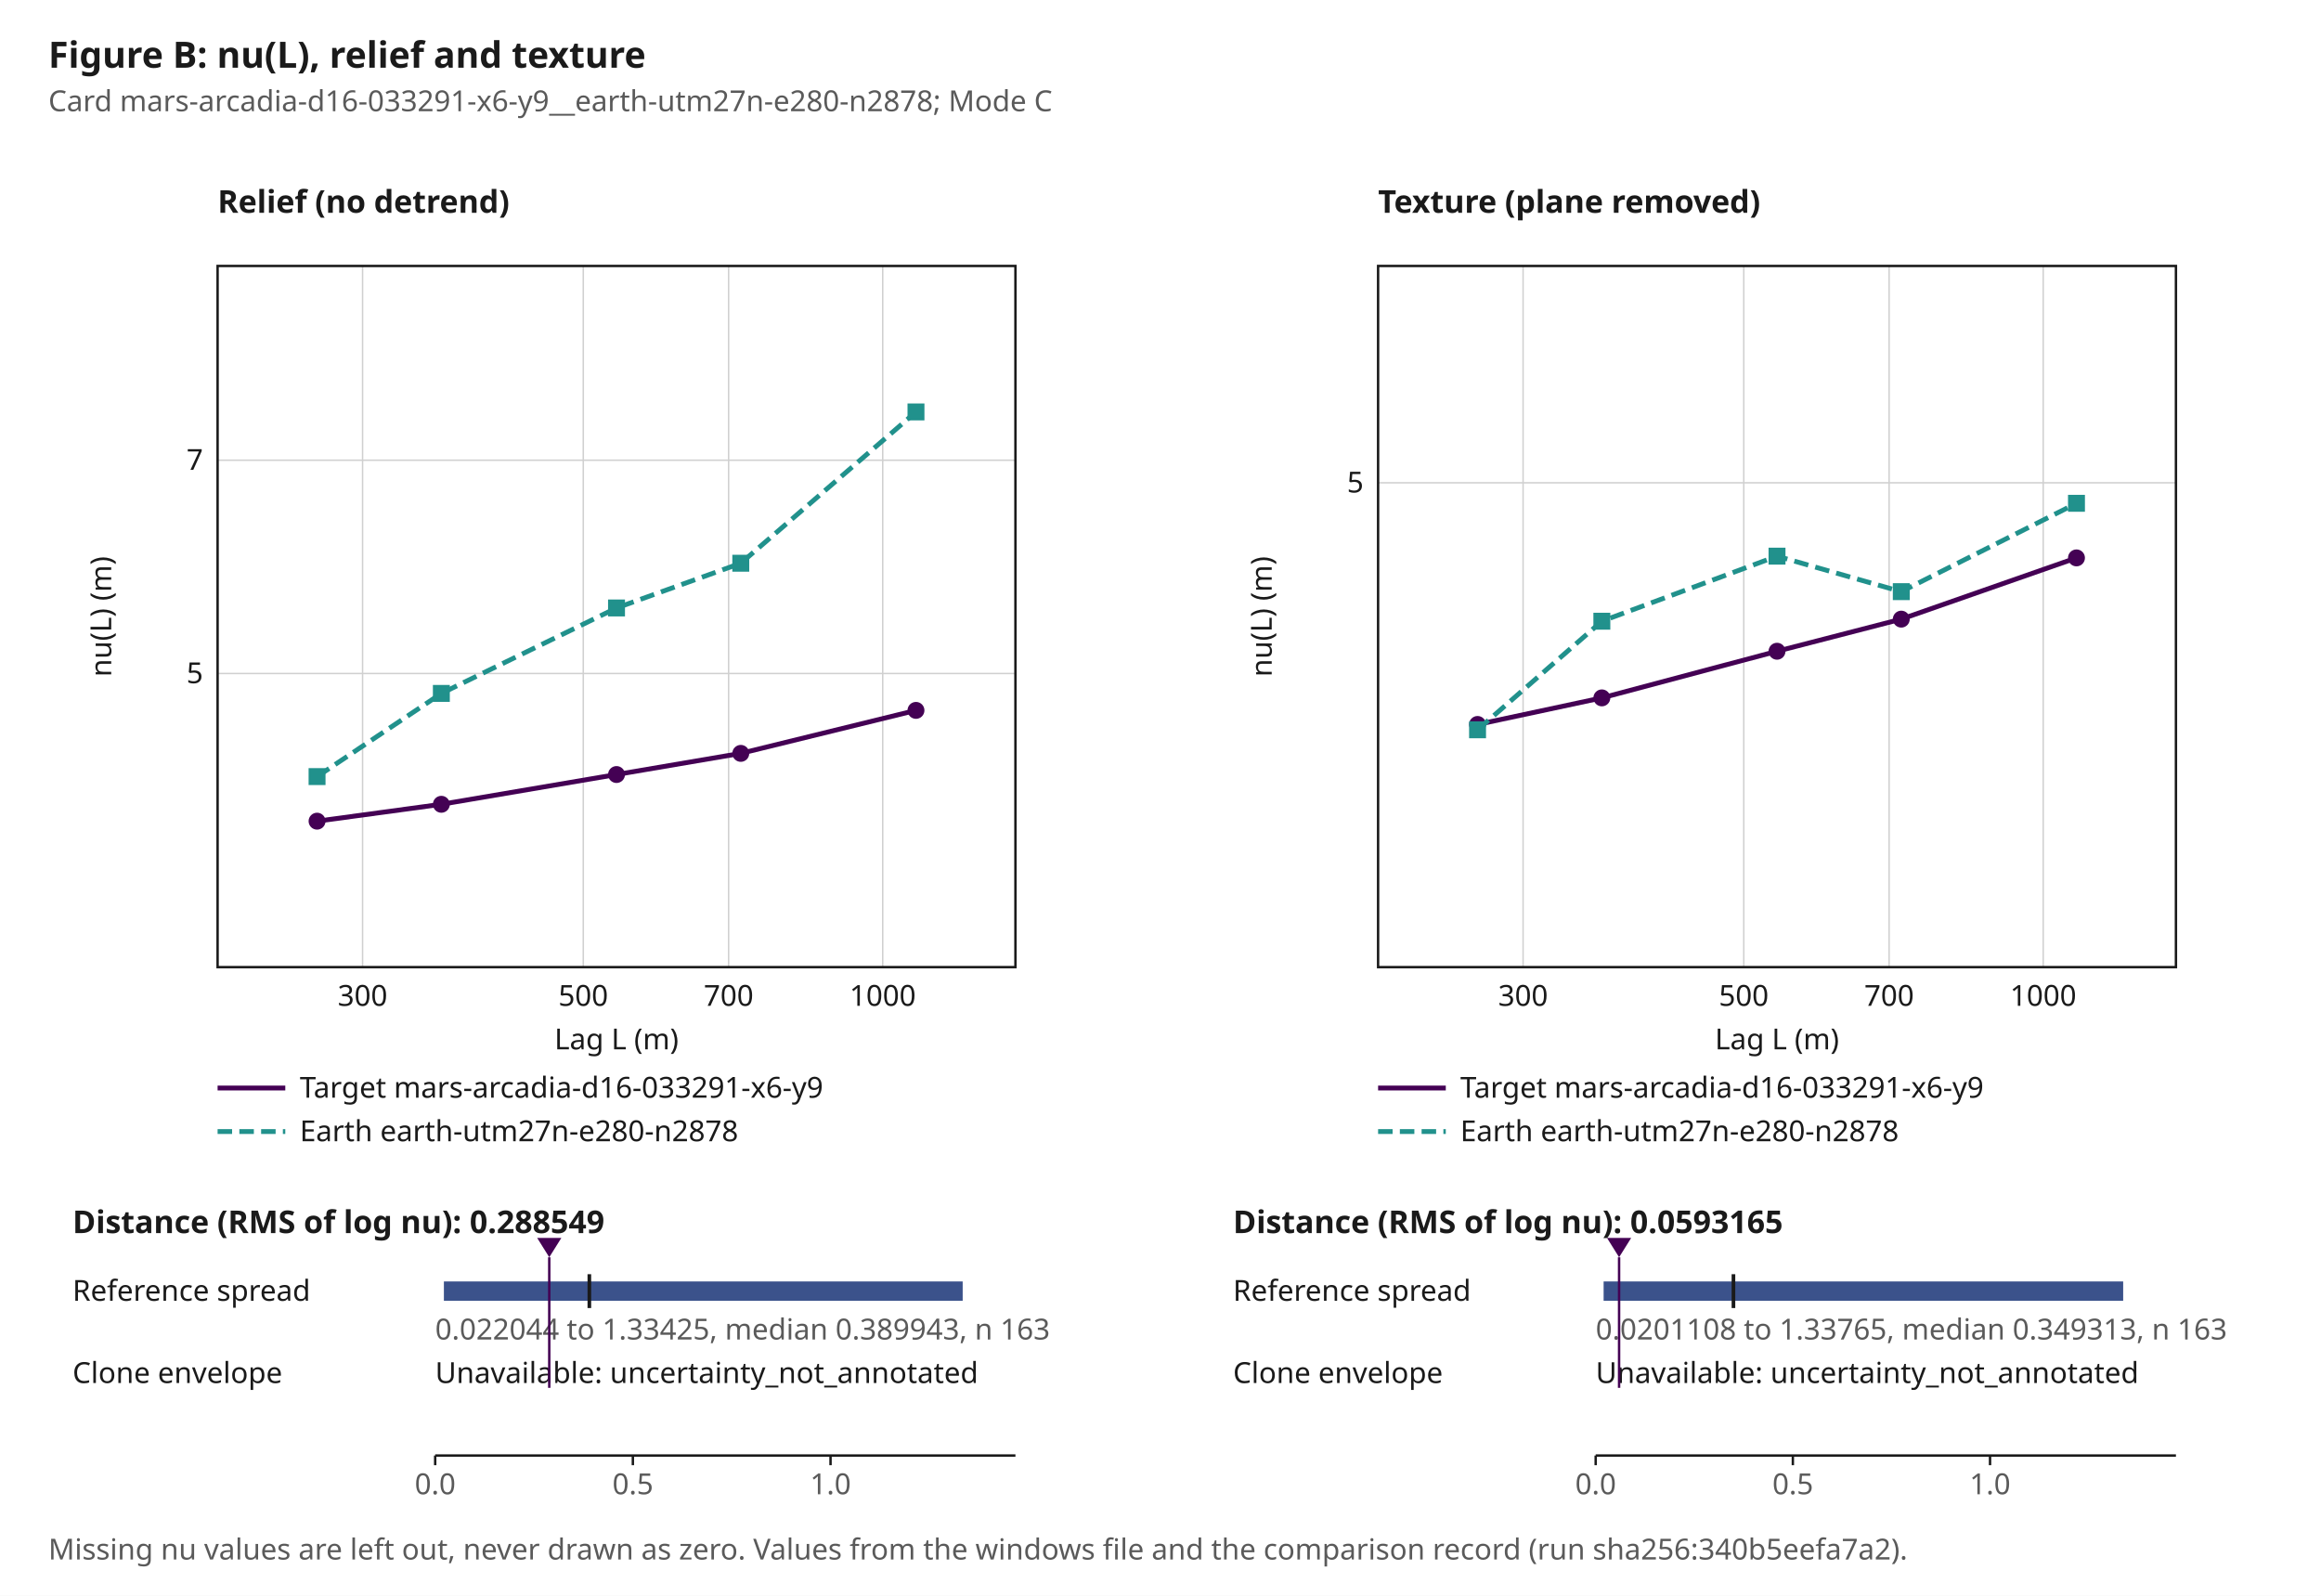
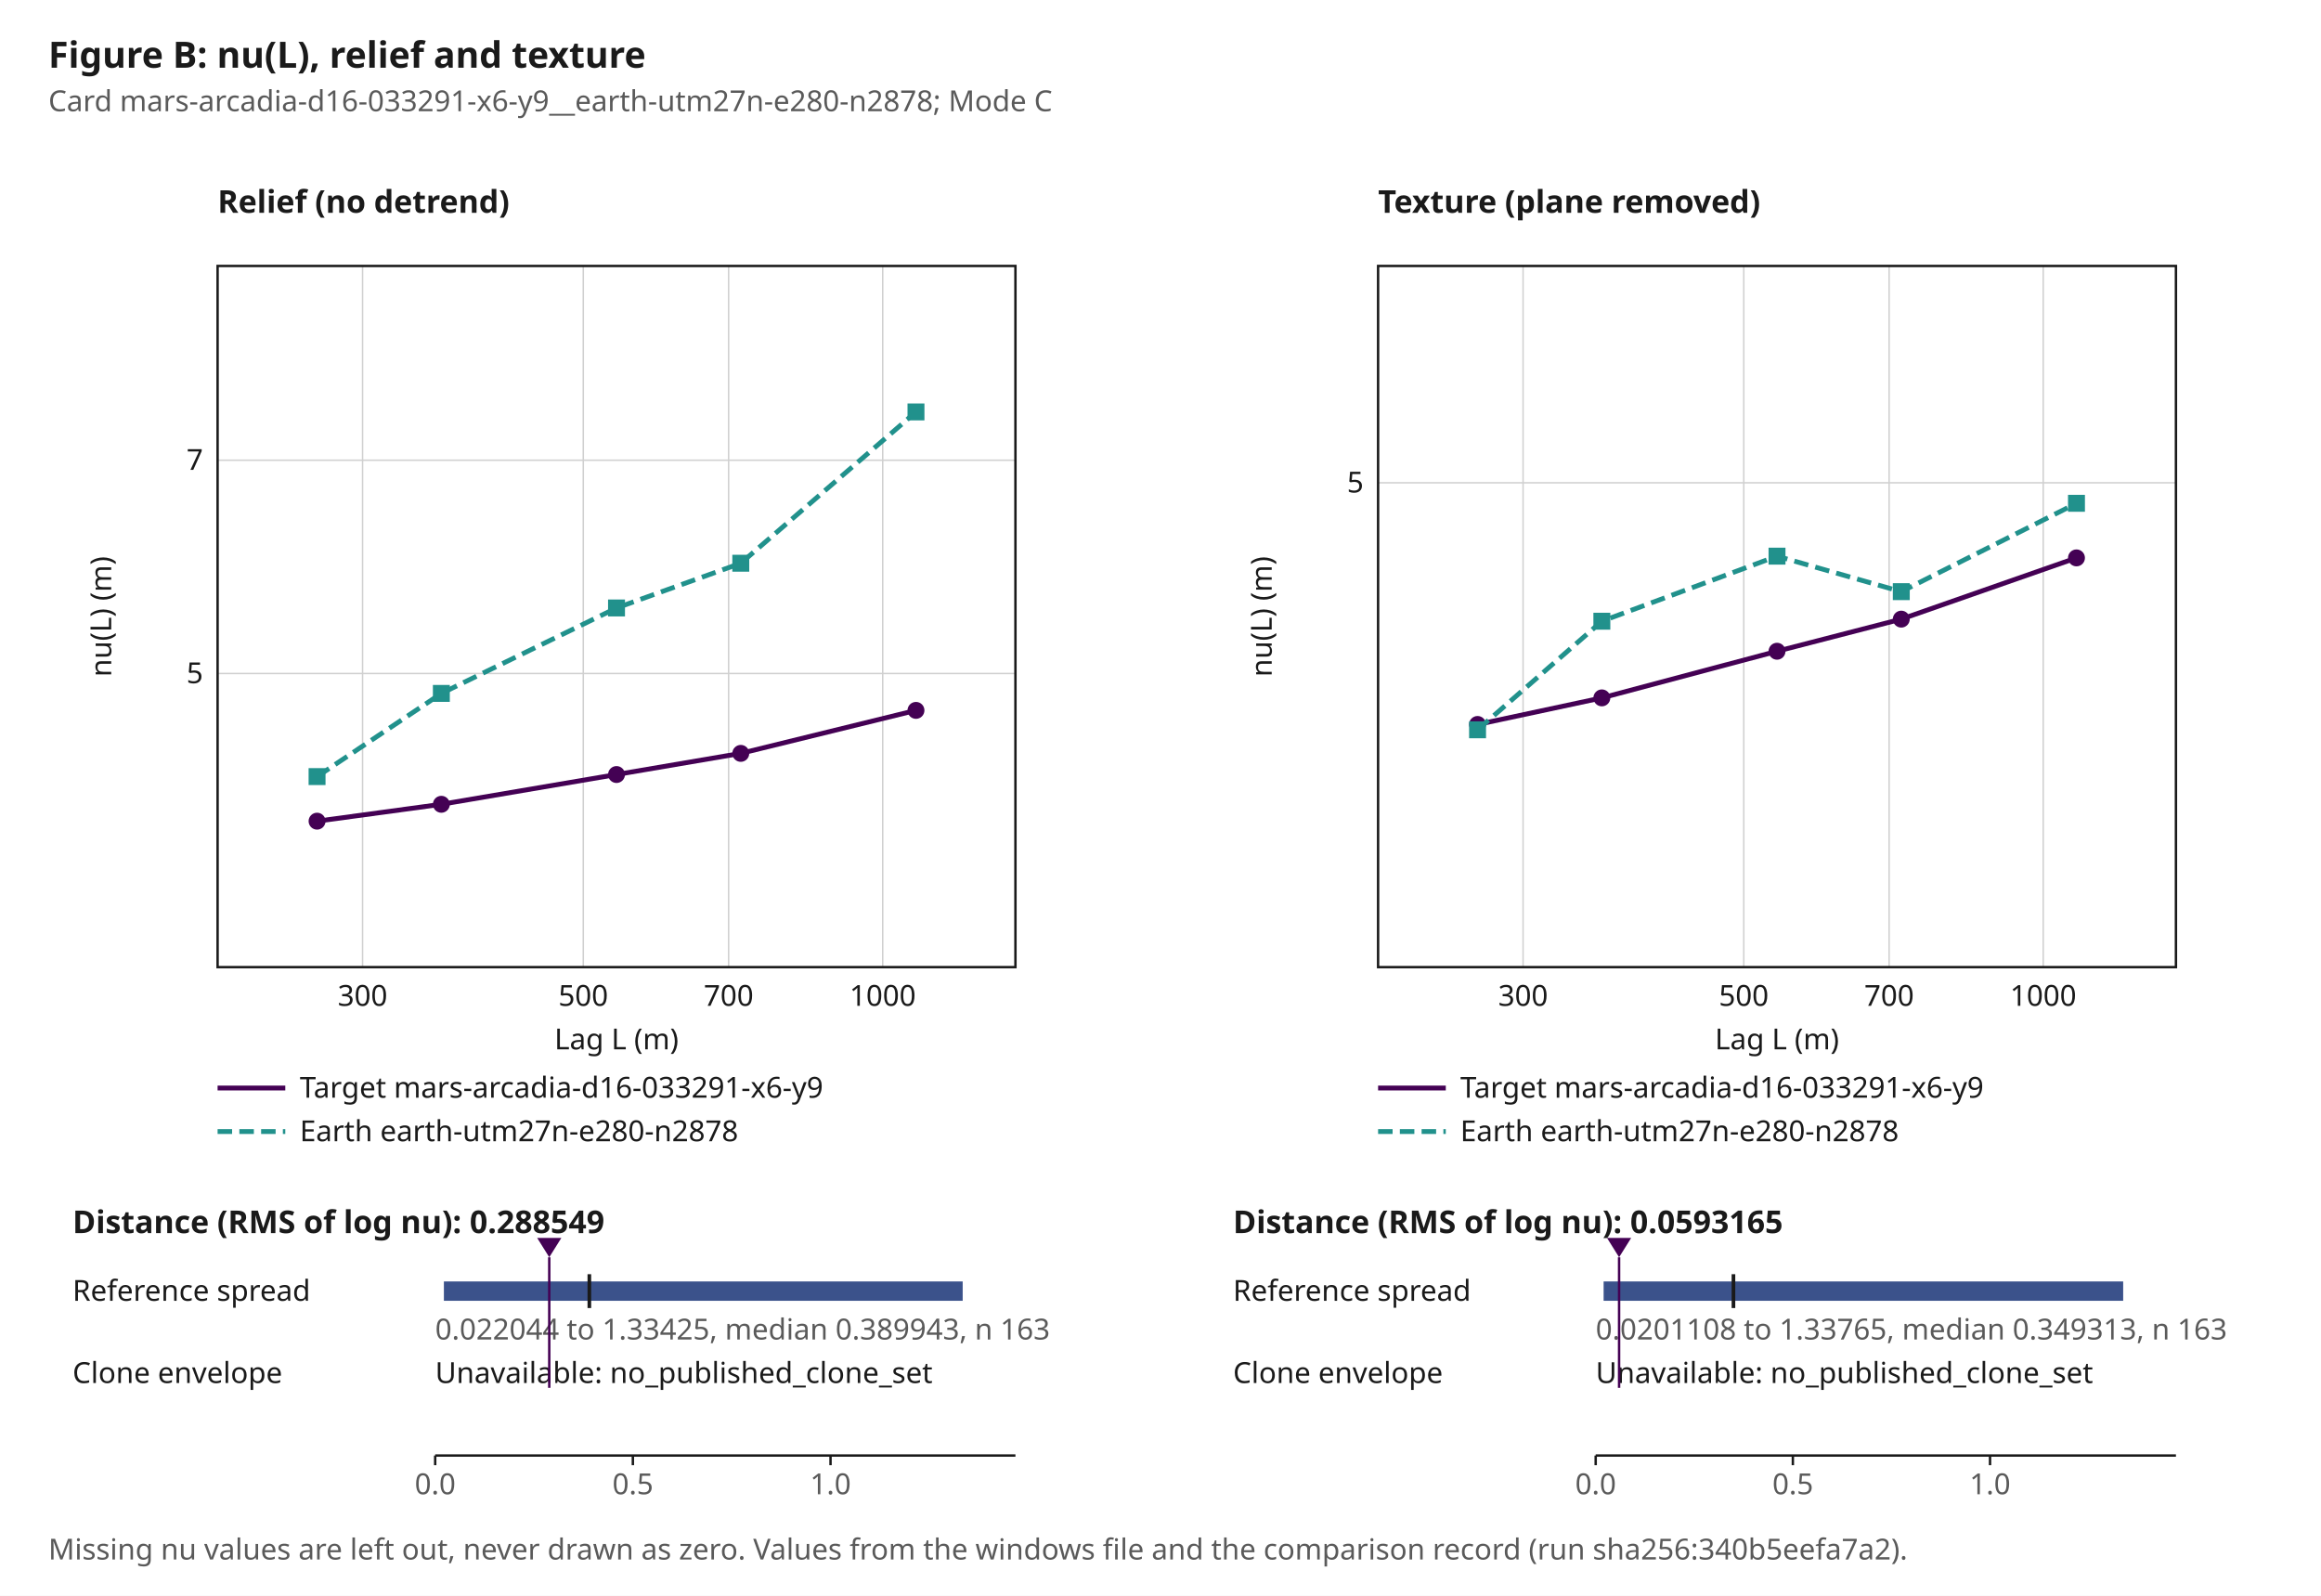
<svg xmlns="http://www.w3.org/2000/svg" width="960" height="660" viewBox="0 0 960 660" role="img" aria-labelledby="fig-mars-arcadia-d16-033291-x6-y9--earth-utm27n-e280-n2878-B-title fig-mars-arcadia-d16-033291-x6-y9--earth-utm27n-e280-n2878-B-desc">
  <style>text{font-family:sans-serif;font-size:12px;fill:#1a1a1a}.muted{fill:#5a5a5a}.head{font-size:15px;font-weight:bold}.sub{font-size:13px;font-weight:bold}</style>
  <rect x="0" y="0" width="960" height="660" fill="#ffffff" />
  <text x="20.00" y="28.00" class="head">Figure B: nu(L), relief and texture</text>
  <text x="20.00" y="46.00" class="muted">Card mars-arcadia-d16-033291-x6-y9__earth-utm27n-e280-n2878; Mode C</text>
  <text x="90.00" y="88.00" class="sub">Relief (no detrend)</text>
  <line x1="149.97" y1="110.00" x2="149.97" y2="400.00" stroke="#d0d0d0" stroke-width="0.60" />
  <text x="149.97" y="416.00" text-anchor="middle">300</text>
  <line x1="241.25" y1="110.00" x2="241.25" y2="400.00" stroke="#d0d0d0" stroke-width="0.60" />
  <text x="241.25" y="416.00" text-anchor="middle">500</text>
  <line x1="301.37" y1="110.00" x2="301.37" y2="400.00" stroke="#d0d0d0" stroke-width="0.60" />
  <text x="301.37" y="416.00" text-anchor="middle">700</text>
  <line x1="365.10" y1="110.00" x2="365.10" y2="400.00" stroke="#d0d0d0" stroke-width="0.60" />
  <text x="365.10" y="416.00" text-anchor="middle">1000</text>
  <line x1="90.00" y1="278.55" x2="420.00" y2="278.55" stroke="#d0d0d0" stroke-width="0.60" />
  <text x="84.00" y="282.55" text-anchor="end">5</text>
  <line x1="90.00" y1="190.34" x2="420.00" y2="190.34" stroke="#d0d0d0" stroke-width="0.60" />
  <text x="84.00" y="194.34" text-anchor="end">7</text>
  <rect x="90.00" y="110.00" width="330.00" height="290.00" fill="none" stroke="#1a1a1a" />
  <text x="255.00" y="434.00" text-anchor="middle">Lag L (m)</text>
  <text x="46.00" y="255.00" text-anchor="middle" transform="rotate(-90 46.00 255.00)">nu(L) (m)</text>
  <path d="M131.14 339.63L182.55 332.65L255.00 320.34L306.40 311.59L378.86 293.81" fill="none" stroke="#440154" stroke-width="2" stroke-dasharray="none" />
  <circle cx="131.14" cy="339.63" r="3.5" fill="#440154" />
  <circle cx="182.55" cy="332.65" r="3.5" fill="#440154" />
  <circle cx="255.00" cy="320.34" r="3.5" fill="#440154" />
  <circle cx="306.40" cy="311.59" r="3.5" fill="#440154" />
  <circle cx="378.86" cy="293.81" r="3.5" fill="#440154" />
  <path d="M131.14 321.19L182.55 286.79L255.00 251.45L306.40 232.95L378.86 170.37" fill="none" stroke="#21918c" stroke-width="2" stroke-dasharray="6 3" />
  <rect x="127.64" y="317.69" width="7.00" height="7.00" fill="#21918c" stroke="none" />
  <rect x="179.05" y="283.29" width="7.00" height="7.00" fill="#21918c" stroke="none" />
  <rect x="251.50" y="247.95" width="7.00" height="7.00" fill="#21918c" stroke="none" />
  <rect x="302.90" y="229.45" width="7.00" height="7.00" fill="#21918c" stroke="none" />
  <rect x="375.36" y="166.87" width="7.00" height="7.00" fill="#21918c" stroke="none" />
  <path d="M90.00 450.00L118.00 450.00" stroke="#440154" stroke-width="2" stroke-dasharray="none" />
  <text x="124.00" y="454.00">Target mars-arcadia-d16-033291-x6-y9</text>
  <path d="M90.00 468.00L118.00 468.00" stroke="#21918c" stroke-width="2" stroke-dasharray="6 3" />
  <text x="124.00" y="472.00">Earth earth-utm27n-e280-n2878</text>
  <text x="30.00" y="510.00" class="sub">Distance (RMS of log nu): 0.288549</text>
  <text x="30.00" y="538.00">Reference spread</text>
  <text x="30.00" y="572.00">Clone envelope</text>
  <rect x="183.60" y="530.00" width="214.58" height="8.00" fill="#3b528b" stroke="none" />
  <line x1="243.76" y1="527.00" x2="243.76" y2="541.00" stroke="#1a1a1a" stroke-width="1.50" />
  <text x="180.00" y="554.00" class="muted">0.022044 to 1.33425, median 0.389943, n 163</text>
-   <text x="180.00" y="572.00">Unavailable: uncertainty_not_annotated</text>
+   <text x="180.00" y="572.00">Unavailable: no_published_clone_set</text>
  <path d="M227.18 520.00L222.18 512.00L232.18 512.00Z" fill="#440154" />
  <line x1="227.18" y1="520.00" x2="227.18" y2="574.00" stroke="#440154" stroke-width="1.00" />
  <line x1="180.00" y1="602.00" x2="420.00" y2="602.00" stroke="#1a1a1a" stroke-width="1.00" />
  <line x1="180.00" y1="602.00" x2="180.00" y2="606.00" stroke="#1a1a1a" stroke-width="1.00" />
  <text x="180.00" y="618.00" text-anchor="middle" class="muted">0.0</text>
  <line x1="261.76" y1="602.00" x2="261.76" y2="606.00" stroke="#1a1a1a" stroke-width="1.00" />
  <text x="261.76" y="618.00" text-anchor="middle" class="muted">0.5</text>
  <line x1="343.52" y1="602.00" x2="343.52" y2="606.00" stroke="#1a1a1a" stroke-width="1.00" />
  <text x="343.52" y="618.00" text-anchor="middle" class="muted">1.0</text>
  <text x="570.00" y="88.00" class="sub">Texture (plane removed)</text>
  <line x1="629.97" y1="110.00" x2="629.97" y2="400.00" stroke="#d0d0d0" stroke-width="0.60" />
  <text x="629.97" y="416.00" text-anchor="middle">300</text>
  <line x1="721.25" y1="110.00" x2="721.25" y2="400.00" stroke="#d0d0d0" stroke-width="0.60" />
  <text x="721.25" y="416.00" text-anchor="middle">500</text>
  <line x1="781.37" y1="110.00" x2="781.37" y2="400.00" stroke="#d0d0d0" stroke-width="0.60" />
  <text x="781.37" y="416.00" text-anchor="middle">700</text>
  <line x1="845.10" y1="110.00" x2="845.10" y2="400.00" stroke="#d0d0d0" stroke-width="0.60" />
  <text x="845.10" y="416.00" text-anchor="middle">1000</text>
  <line x1="570.00" y1="199.68" x2="900.00" y2="199.68" stroke="#d0d0d0" stroke-width="0.60" />
  <text x="564.00" y="203.68" text-anchor="end">5</text>
  <rect x="570.00" y="110.00" width="330.00" height="290.00" fill="none" stroke="#1a1a1a" />
  <text x="735.00" y="434.00" text-anchor="middle">Lag L (m)</text>
  <text x="526.00" y="255.00" text-anchor="middle" transform="rotate(-90 526.00 255.00)">nu(L) (m)</text>
  <path d="M611.14 299.63L662.55 288.64L735.00 269.35L786.40 256.07L858.86 230.74" fill="none" stroke="#440154" stroke-width="2" stroke-dasharray="none" />
  <circle cx="611.14" cy="299.63" r="3.5" fill="#440154" />
  <circle cx="662.55" cy="288.64" r="3.5" fill="#440154" />
  <circle cx="735.00" cy="269.35" r="3.5" fill="#440154" />
  <circle cx="786.40" cy="256.07" r="3.5" fill="#440154" />
  <circle cx="858.86" cy="230.74" r="3.5" fill="#440154" />
  <path d="M611.14 301.84L662.55 256.93L735.00 230.02L786.40 244.70L858.86 208.16" fill="none" stroke="#21918c" stroke-width="2" stroke-dasharray="6 3" />
  <rect x="607.64" y="298.34" width="7.00" height="7.00" fill="#21918c" stroke="none" />
  <rect x="659.05" y="253.43" width="7.00" height="7.00" fill="#21918c" stroke="none" />
  <rect x="731.50" y="226.52" width="7.00" height="7.00" fill="#21918c" stroke="none" />
  <rect x="782.90" y="241.20" width="7.00" height="7.00" fill="#21918c" stroke="none" />
  <rect x="855.36" y="204.66" width="7.00" height="7.00" fill="#21918c" stroke="none" />
  <path d="M570.00 450.00L598.00 450.00" stroke="#440154" stroke-width="2" stroke-dasharray="none" />
  <text x="604.00" y="454.00">Target mars-arcadia-d16-033291-x6-y9</text>
  <path d="M570.00 468.00L598.00 468.00" stroke="#21918c" stroke-width="2" stroke-dasharray="6 3" />
  <text x="604.00" y="472.00">Earth earth-utm27n-e280-n2878</text>
  <text x="510.00" y="510.00" class="sub">Distance (RMS of log nu): 0.0593165</text>
  <text x="510.00" y="538.00">Reference spread</text>
  <text x="510.00" y="572.00">Clone envelope</text>
  <rect x="663.28" y="530.00" width="214.90" height="8.00" fill="#3b528b" stroke="none" />
  <line x1="716.98" y1="527.00" x2="716.98" y2="541.00" stroke="#1a1a1a" stroke-width="1.50" />
  <text x="660.00" y="554.00" class="muted">0.0201108 to 1.33765, median 0.349313, n 163</text>
-   <text x="660.00" y="572.00">Unavailable: uncertainty_not_annotated</text>
+   <text x="660.00" y="572.00">Unavailable: no_published_clone_set</text>
  <path d="M669.68 520.00L664.68 512.00L674.68 512.00Z" fill="#440154" />
  <line x1="669.68" y1="520.00" x2="669.68" y2="574.00" stroke="#440154" stroke-width="1.00" />
  <line x1="660.00" y1="602.00" x2="900.00" y2="602.00" stroke="#1a1a1a" stroke-width="1.00" />
  <line x1="660.00" y1="602.00" x2="660.00" y2="606.00" stroke="#1a1a1a" stroke-width="1.00" />
  <text x="660.00" y="618.00" text-anchor="middle" class="muted">0.0</text>
  <line x1="741.55" y1="602.00" x2="741.55" y2="606.00" stroke="#1a1a1a" stroke-width="1.00" />
  <text x="741.55" y="618.00" text-anchor="middle" class="muted">0.5</text>
  <line x1="823.11" y1="602.00" x2="823.11" y2="606.00" stroke="#1a1a1a" stroke-width="1.00" />
  <text x="823.11" y="618.00" text-anchor="middle" class="muted">1.0</text>
  <text x="20.00" y="645.00" class="muted">Missing nu values are left out, never drawn as zero. Values from the windows file and the comparison record (run sha256:340b5eefa7a2).</text>
</svg>
